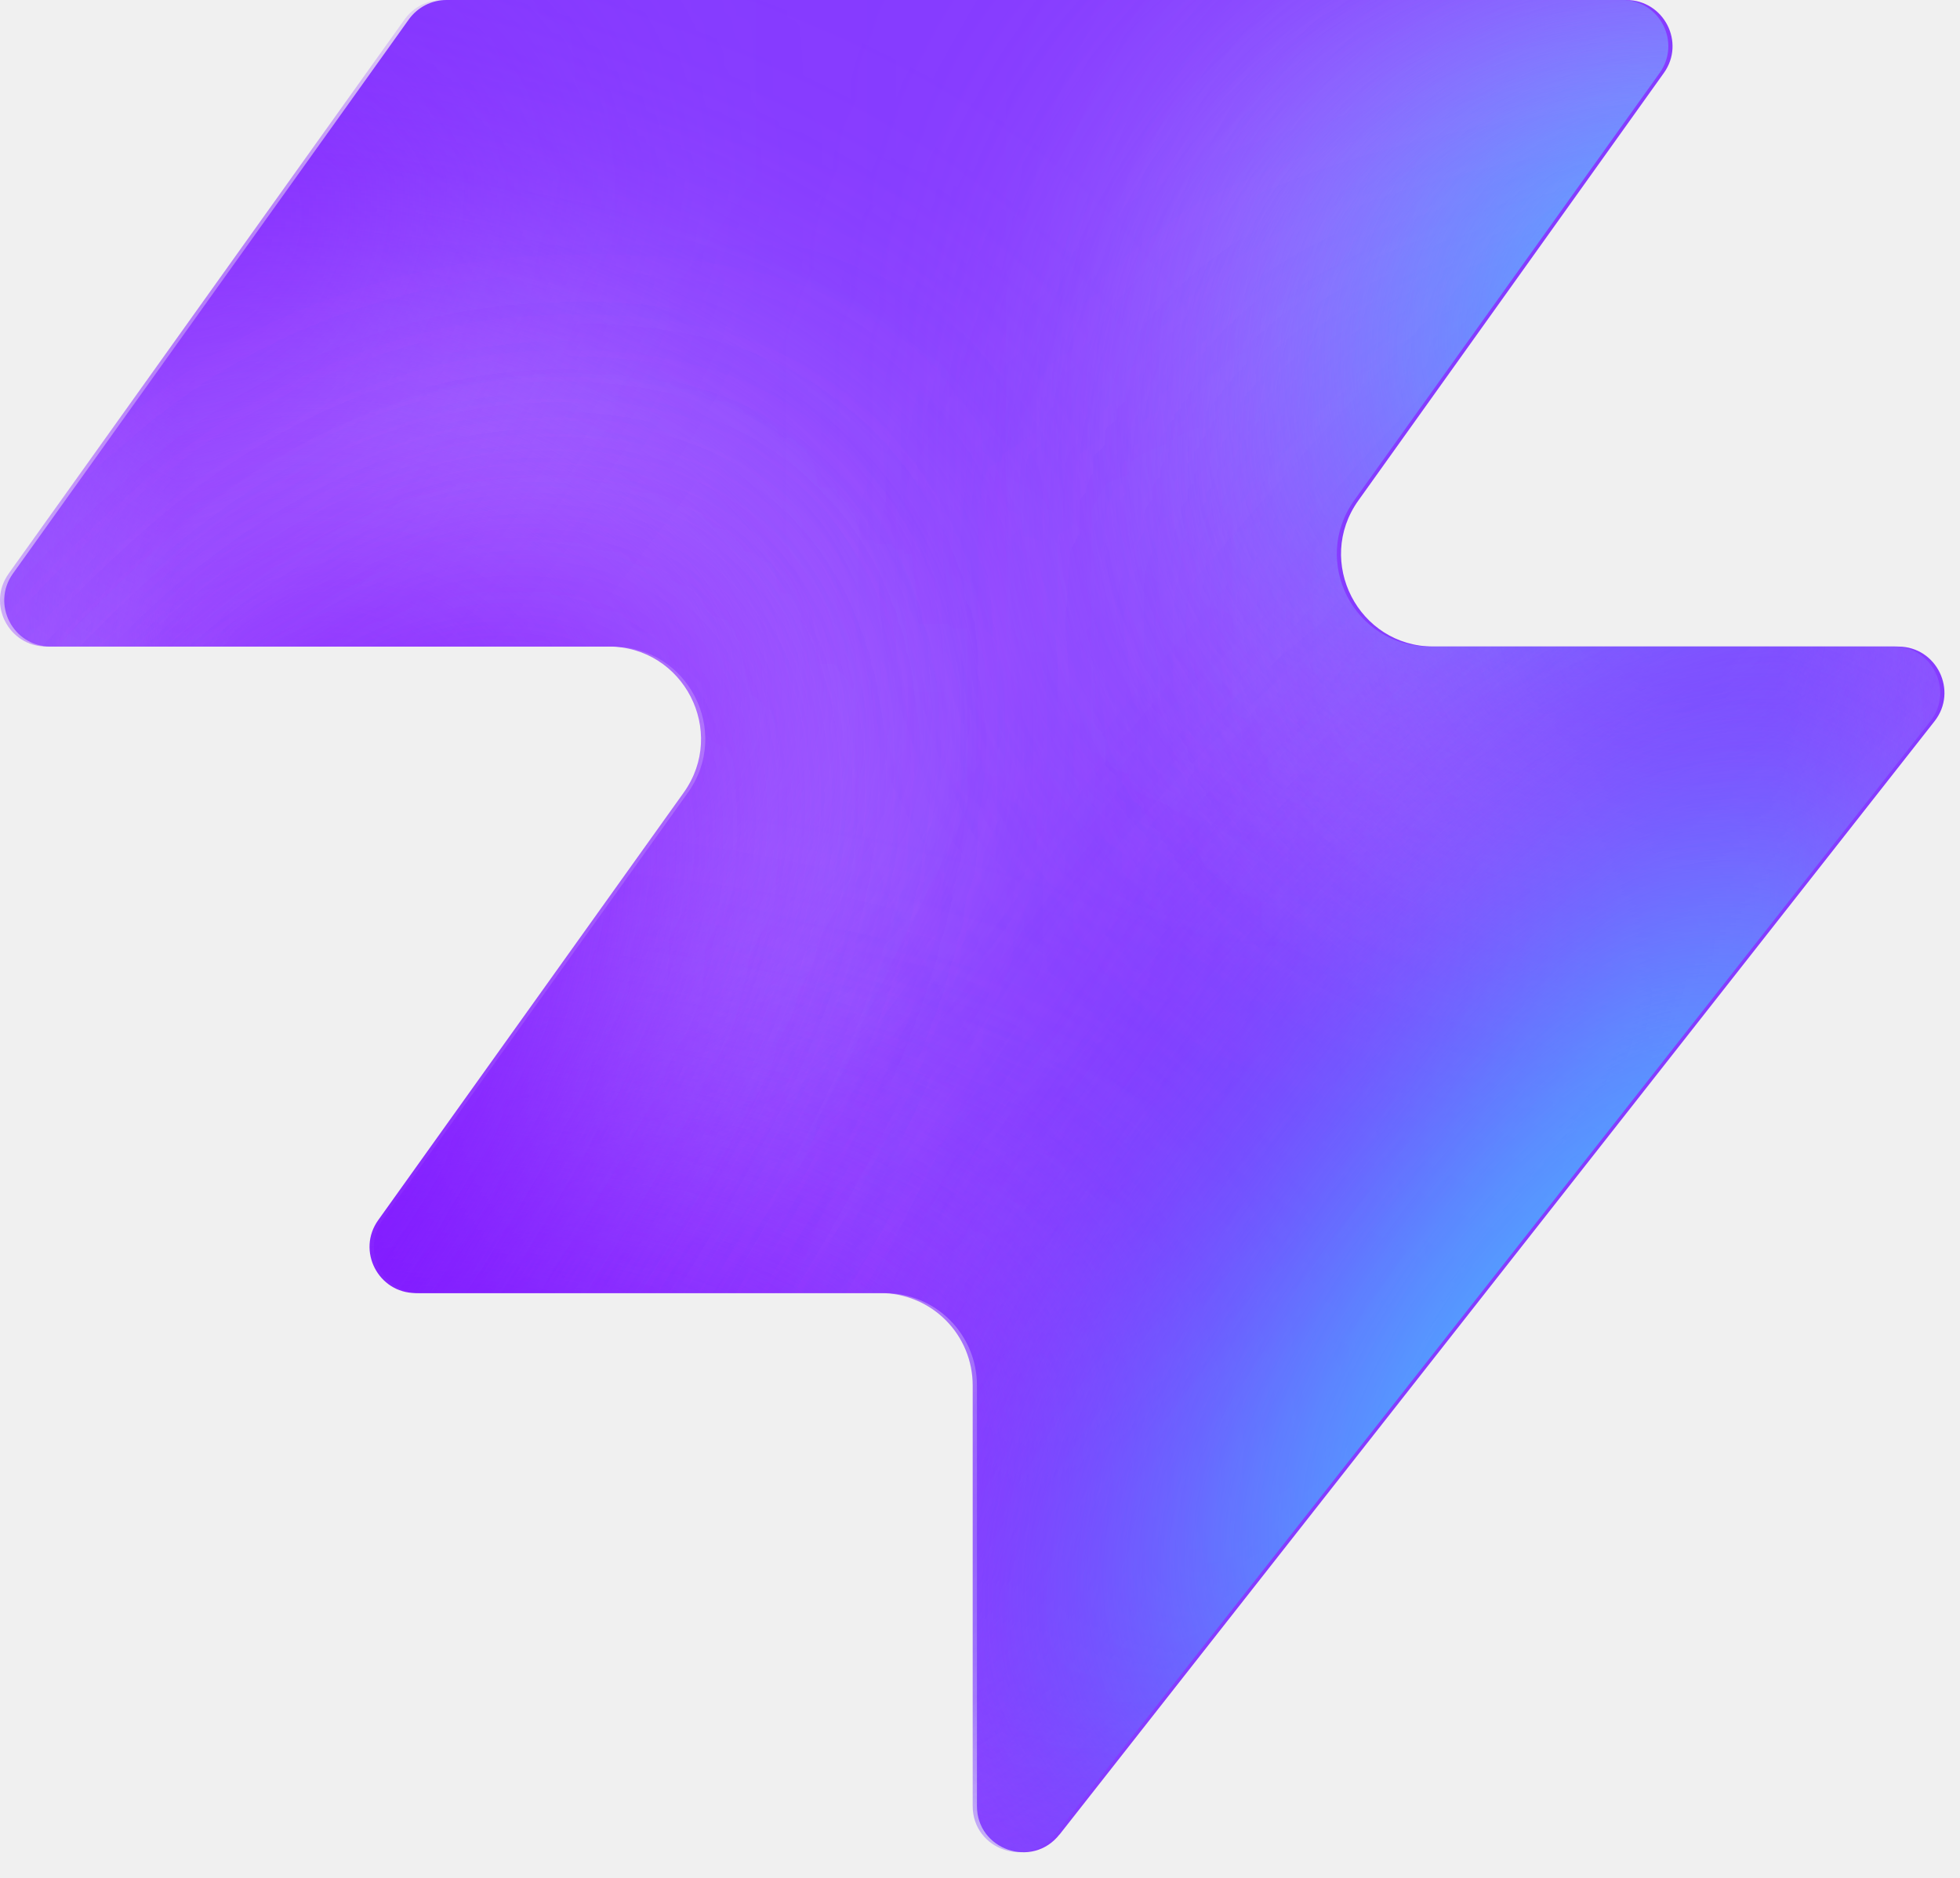
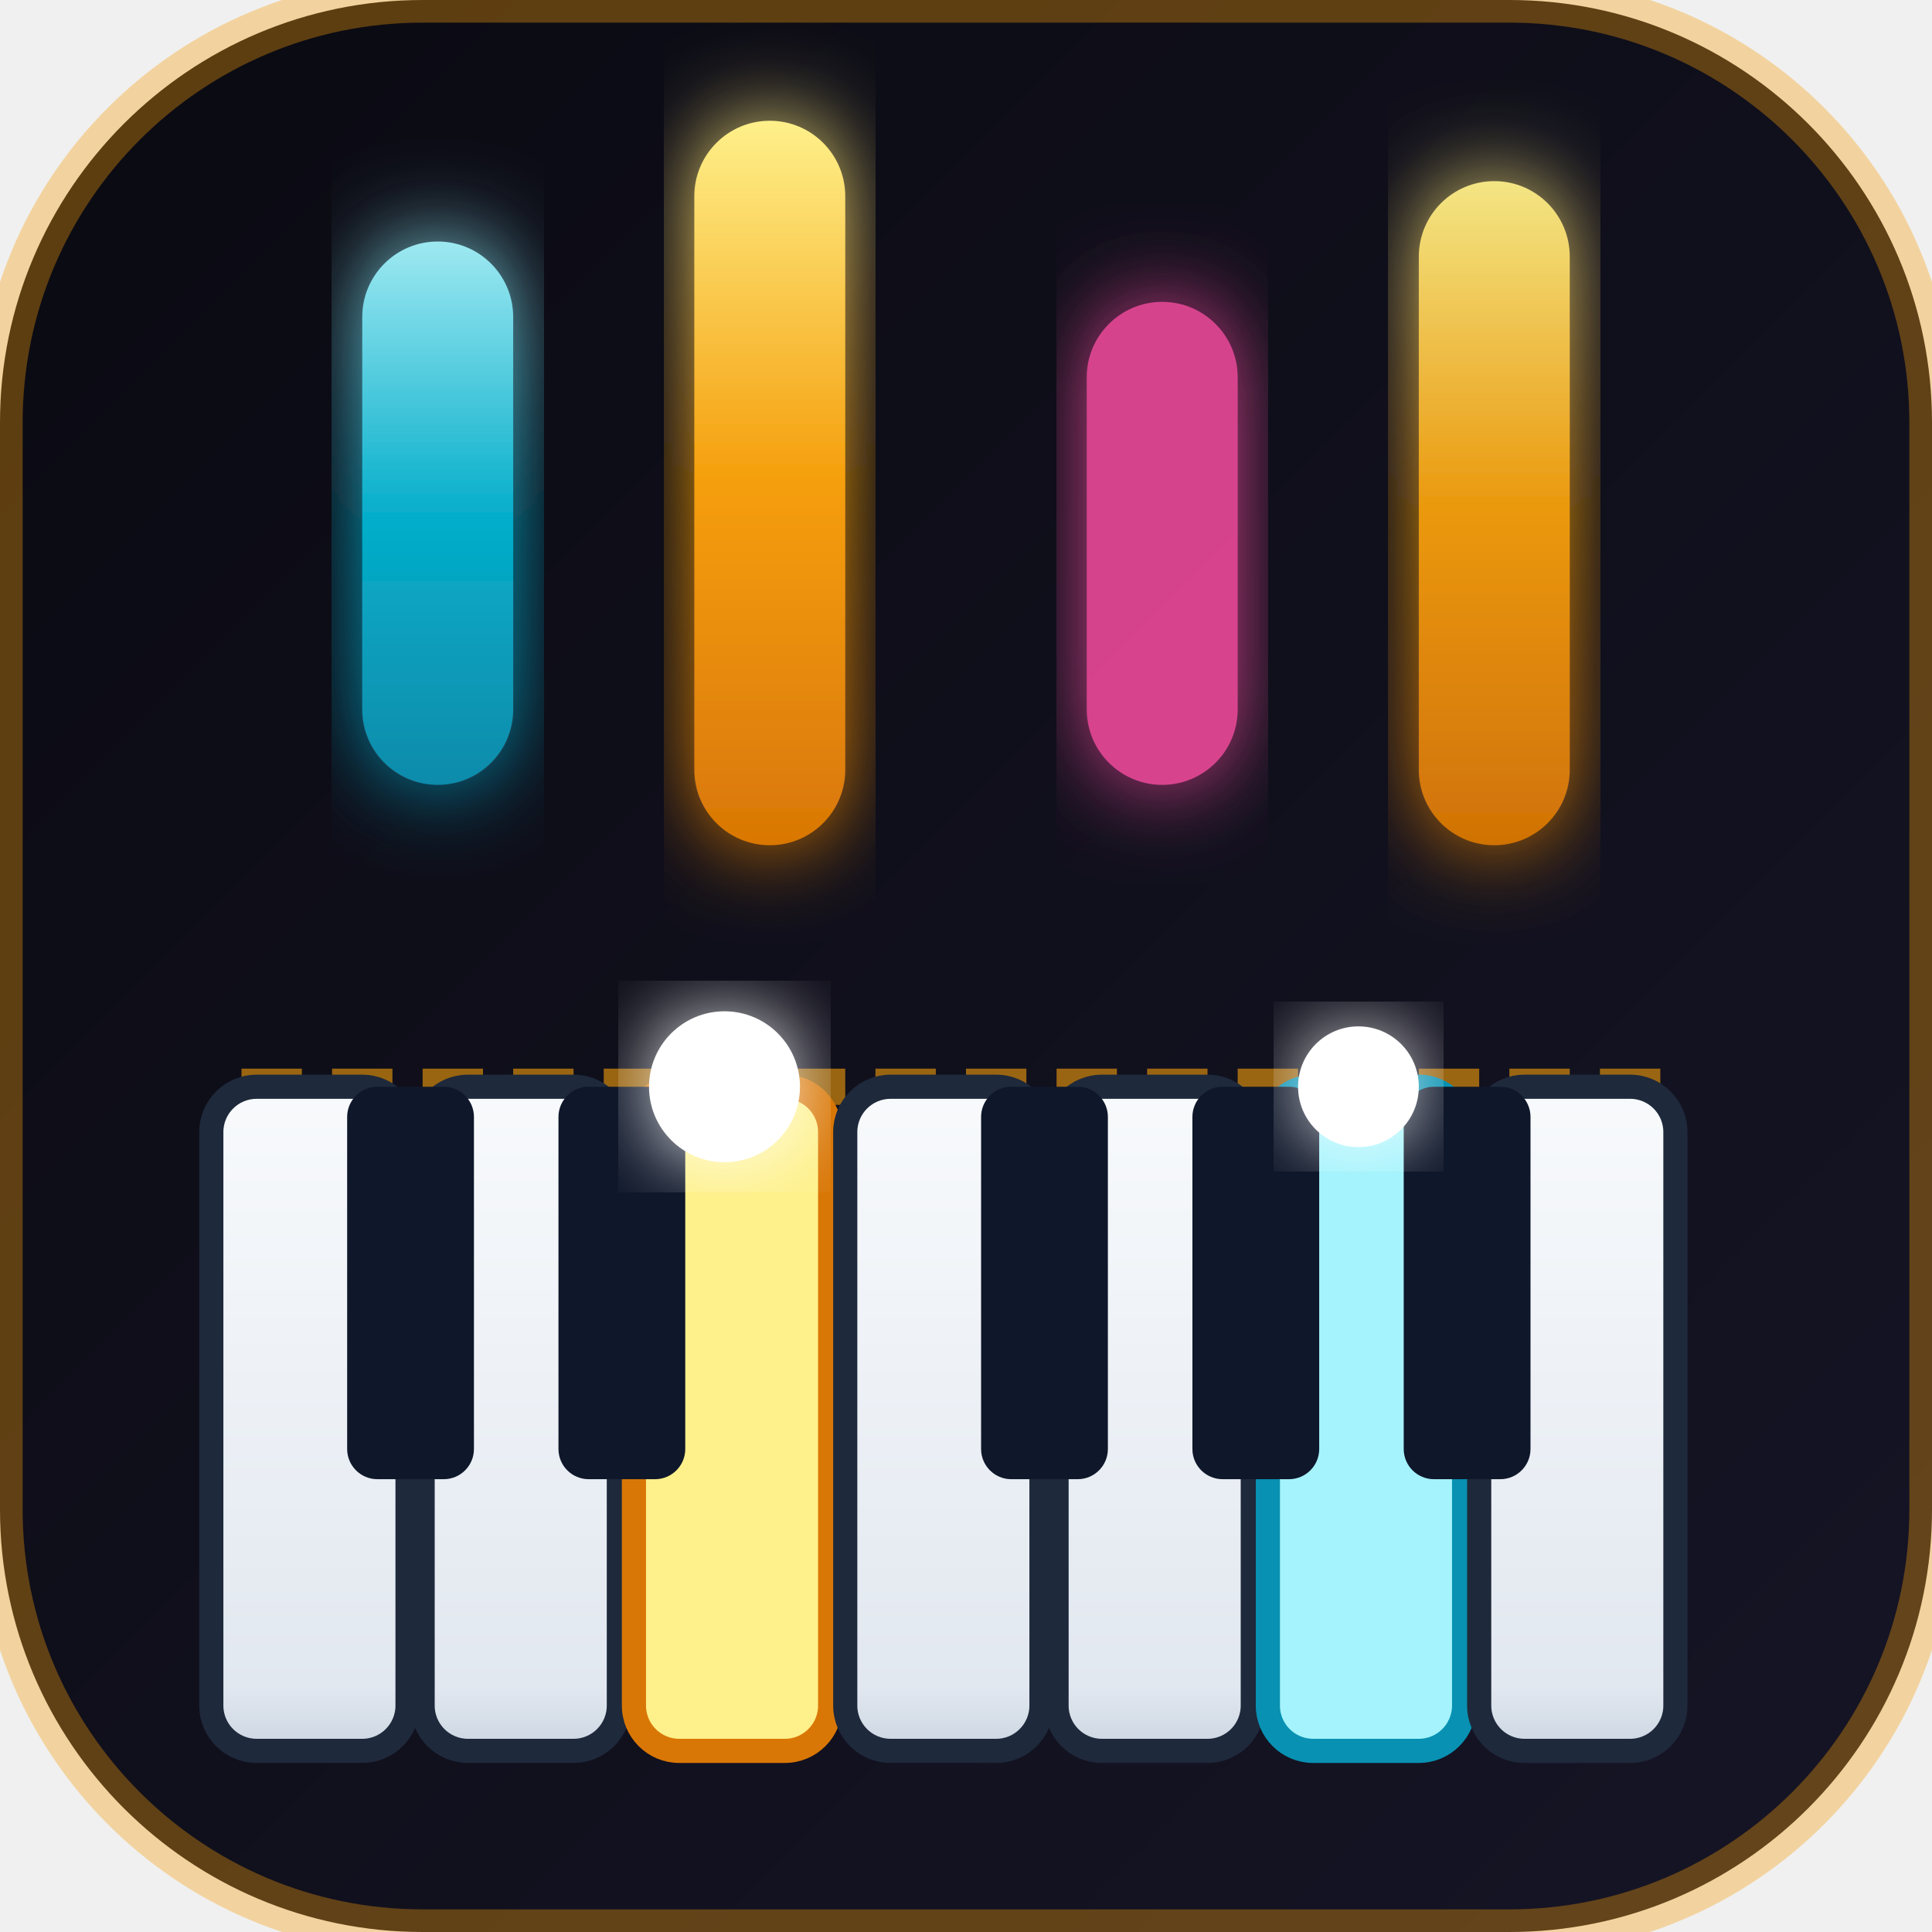
- <svg xmlns="http://www.w3.org/2000/svg" width="48" height="46" fill="none" viewBox="0 0 48 46">
-   <path fill="#863bff" d="M25.946 44.938c-.664.845-2.021.375-2.021-.698V33.937a2.26 2.26 0 0 0-2.262-2.262H10.287c-.92 0-1.456-1.04-.92-1.788l7.48-10.471c1.07-1.497 0-3.578-1.842-3.578H1.237c-.92 0-1.456-1.04-.92-1.788L10.013.474c.214-.297.556-.474.92-.474h28.894c.92 0 1.456 1.04.92 1.788l-7.48 10.471c-1.07 1.498 0 3.579 1.842 3.579h11.377c.943 0 1.473 1.088.89 1.83L25.947 44.94z" style="fill:#863bff;fill:color(display-p3 .525 .23 1);fill-opacity:1" />
-   <mask id="a" width="48" height="46" x="0" y="0" maskUnits="userSpaceOnUse" style="mask-type:alpha">
-     <path fill="#000" d="M25.842 44.938c-.664.844-2.021.375-2.021-.698V33.937a2.26 2.26 0 0 0-2.262-2.262H10.183c-.92 0-1.456-1.04-.92-1.788l7.48-10.471c1.07-1.498 0-3.579-1.842-3.579H1.133c-.92 0-1.456-1.04-.92-1.787L9.91.473c.214-.297.556-.474.92-.474h28.894c.92 0 1.456 1.04.92 1.788l-7.48 10.471c-1.07 1.498 0 3.578 1.842 3.578h11.377c.943 0 1.473 1.088.89 1.832L25.843 44.94z" style="fill:#000;fill-opacity:1" />
-   </mask>
-   <g mask="url(#a)">
-     <g filter="url(#b)">
-       <ellipse cx="5.508" cy="14.704" fill="#ede6ff" rx="5.508" ry="14.704" style="fill:#ede6ff;fill:color(display-p3 .927 .903 1);fill-opacity:1" transform="matrix(.00324 1 1 -.00324 -4.47 31.516)" />
-     </g>
-     <g filter="url(#c)">
-       <ellipse cx="10.399" cy="29.851" fill="#ede6ff" rx="10.399" ry="29.851" style="fill:#ede6ff;fill:color(display-p3 .927 .903 1);fill-opacity:1" transform="matrix(.00324 1 1 -.00324 -39.328 7.883)" />
-     </g>
-     <g filter="url(#d)">
-       <ellipse cx="5.508" cy="30.487" fill="#7e14ff" rx="5.508" ry="30.487" style="fill:#7e14ff;fill:color(display-p3 .492 .077 1);fill-opacity:1" transform="rotate(89.814 -25.913 -14.639)scale(1 -1)" />
-     </g>
-     <g filter="url(#e)">
-       <ellipse cx="5.508" cy="30.599" fill="#7e14ff" rx="5.508" ry="30.599" style="fill:#7e14ff;fill:color(display-p3 .492 .077 1);fill-opacity:1" transform="rotate(89.814 -32.644 -3.334)scale(1 -1)" />
-     </g>
-     <g filter="url(#f)">
-       <ellipse cx="5.508" cy="30.599" fill="#7e14ff" rx="5.508" ry="30.599" style="fill:#7e14ff;fill:color(display-p3 .492 .077 1);fill-opacity:1" transform="matrix(.00324 1 1 -.00324 -34.34 30.47)" />
-     </g>
-     <g filter="url(#g)">
-       <ellipse cx="14.072" cy="22.078" fill="#ede6ff" rx="14.072" ry="22.078" style="fill:#ede6ff;fill:color(display-p3 .927 .903 1);fill-opacity:1" transform="rotate(93.35 24.506 48.493)scale(-1 1)" />
-     </g>
-     <g filter="url(#h)">
-       <ellipse cx="3.47" cy="21.501" fill="#7e14ff" rx="3.47" ry="21.501" style="fill:#7e14ff;fill:color(display-p3 .492 .077 1);fill-opacity:1" transform="rotate(89.009 28.708 47.59)scale(-1 1)" />
-     </g>
-     <g filter="url(#i)">
-       <ellipse cx="3.47" cy="21.501" fill="#7e14ff" rx="3.47" ry="21.501" style="fill:#7e14ff;fill:color(display-p3 .492 .077 1);fill-opacity:1" transform="rotate(89.009 28.708 47.59)scale(-1 1)" />
-     </g>
-     <g filter="url(#j)">
-       <ellipse cx=".387" cy="8.972" fill="#7e14ff" rx="4.407" ry="29.108" style="fill:#7e14ff;fill:color(display-p3 .492 .077 1);fill-opacity:1" transform="rotate(39.51 .387 8.972)" />
-     </g>
-     <g filter="url(#k)">
-       <ellipse cx="47.523" cy="-6.092" fill="#7e14ff" rx="4.407" ry="29.108" style="fill:#7e14ff;fill:color(display-p3 .492 .077 1);fill-opacity:1" transform="rotate(37.892 47.523 -6.092)" />
-     </g>
-     <g filter="url(#l)">
-       <ellipse cx="41.412" cy="6.333" fill="#47bfff" rx="5.971" ry="9.665" style="fill:#47bfff;fill:color(display-p3 .28 .748 1);fill-opacity:1" transform="rotate(37.892 41.412 6.333)" />
-     </g>
-     <g filter="url(#m)">
-       <ellipse cx="-1.879" cy="38.332" fill="#7e14ff" rx="4.407" ry="29.108" style="fill:#7e14ff;fill:color(display-p3 .492 .077 1);fill-opacity:1" transform="rotate(37.892 -1.88 38.332)" />
-     </g>
-     <g filter="url(#n)">
-       <ellipse cx="-1.879" cy="38.332" fill="#7e14ff" rx="4.407" ry="29.108" style="fill:#7e14ff;fill:color(display-p3 .492 .077 1);fill-opacity:1" transform="rotate(37.892 -1.88 38.332)" />
-     </g>
-     <g filter="url(#o)">
-       <ellipse cx="35.651" cy="29.907" fill="#7e14ff" rx="4.407" ry="29.108" style="fill:#7e14ff;fill:color(display-p3 .492 .077 1);fill-opacity:1" transform="rotate(37.892 35.651 29.907)" />
-     </g>
-     <g filter="url(#p)">
-       <ellipse cx="38.418" cy="32.4" fill="#47bfff" rx="5.971" ry="15.297" style="fill:#47bfff;fill:color(display-p3 .28 .748 1);fill-opacity:1" transform="rotate(37.892 38.418 32.4)" />
-     </g>
-   </g>
+ <svg xmlns="http://www.w3.org/2000/svg" viewBox="0 0 64 64" width="64" height="64">
  <defs>
-     <filter id="b" width="60.045" height="41.654" x="-19.77" y="16.149" color-interpolation-filters="sRGB" filterUnits="userSpaceOnUse">
-       <feFlood flood-opacity="0" result="BackgroundImageFix" />
-       <feBlend in="SourceGraphic" in2="BackgroundImageFix" result="shape" />
-       <feGaussianBlur result="effect1_foregroundBlur_2002_17158" stdDeviation="7.659" />
-     </filter>
-     <filter id="c" width="90.34" height="51.437" x="-54.613" y="-7.533" color-interpolation-filters="sRGB" filterUnits="userSpaceOnUse">
-       <feFlood flood-opacity="0" result="BackgroundImageFix" />
-       <feBlend in="SourceGraphic" in2="BackgroundImageFix" result="shape" />
-       <feGaussianBlur result="effect1_foregroundBlur_2002_17158" stdDeviation="7.659" />
-     </filter>
-     <filter id="d" width="79.355" height="29.4" x="-49.64" y="2.03" color-interpolation-filters="sRGB" filterUnits="userSpaceOnUse">
-       <feFlood flood-opacity="0" result="BackgroundImageFix" />
-       <feBlend in="SourceGraphic" in2="BackgroundImageFix" result="shape" />
-       <feGaussianBlur result="effect1_foregroundBlur_2002_17158" stdDeviation="4.596" />
-     </filter>
-     <filter id="e" width="79.579" height="29.4" x="-45.045" y="20.029" color-interpolation-filters="sRGB" filterUnits="userSpaceOnUse">
-       <feFlood flood-opacity="0" result="BackgroundImageFix" />
-       <feBlend in="SourceGraphic" in2="BackgroundImageFix" result="shape" />
-       <feGaussianBlur result="effect1_foregroundBlur_2002_17158" stdDeviation="4.596" />
-     </filter>
-     <filter id="f" width="79.579" height="29.4" x="-43.513" y="21.178" color-interpolation-filters="sRGB" filterUnits="userSpaceOnUse">
-       <feFlood flood-opacity="0" result="BackgroundImageFix" />
-       <feBlend in="SourceGraphic" in2="BackgroundImageFix" result="shape" />
-       <feGaussianBlur result="effect1_foregroundBlur_2002_17158" stdDeviation="4.596" />
-     </filter>
-     <filter id="g" width="74.749" height="58.852" x="15.756" y="-17.901" color-interpolation-filters="sRGB" filterUnits="userSpaceOnUse">
-       <feFlood flood-opacity="0" result="BackgroundImageFix" />
-       <feBlend in="SourceGraphic" in2="BackgroundImageFix" result="shape" />
-       <feGaussianBlur result="effect1_foregroundBlur_2002_17158" stdDeviation="7.659" />
-     </filter>
-     <filter id="h" width="61.377" height="25.362" x="23.548" y="2.284" color-interpolation-filters="sRGB" filterUnits="userSpaceOnUse">
-       <feFlood flood-opacity="0" result="BackgroundImageFix" />
-       <feBlend in="SourceGraphic" in2="BackgroundImageFix" result="shape" />
-       <feGaussianBlur result="effect1_foregroundBlur_2002_17158" stdDeviation="4.596" />
-     </filter>
-     <filter id="i" width="61.377" height="25.362" x="23.548" y="2.284" color-interpolation-filters="sRGB" filterUnits="userSpaceOnUse">
-       <feFlood flood-opacity="0" result="BackgroundImageFix" />
-       <feBlend in="SourceGraphic" in2="BackgroundImageFix" result="shape" />
-       <feGaussianBlur result="effect1_foregroundBlur_2002_17158" stdDeviation="4.596" />
-     </filter>
-     <filter id="j" width="56.045" height="63.649" x="-27.636" y="-22.853" color-interpolation-filters="sRGB" filterUnits="userSpaceOnUse">
-       <feFlood flood-opacity="0" result="BackgroundImageFix" />
-       <feBlend in="SourceGraphic" in2="BackgroundImageFix" result="shape" />
-       <feGaussianBlur result="effect1_foregroundBlur_2002_17158" stdDeviation="4.596" />
-     </filter>
-     <filter id="k" width="54.814" height="64.646" x="20.116" y="-38.415" color-interpolation-filters="sRGB" filterUnits="userSpaceOnUse">
-       <feFlood flood-opacity="0" result="BackgroundImageFix" />
-       <feBlend in="SourceGraphic" in2="BackgroundImageFix" result="shape" />
-       <feGaussianBlur result="effect1_foregroundBlur_2002_17158" stdDeviation="4.596" />
-     </filter>
-     <filter id="l" width="33.541" height="35.313" x="24.641" y="-11.323" color-interpolation-filters="sRGB" filterUnits="userSpaceOnUse">
-       <feFlood flood-opacity="0" result="BackgroundImageFix" />
-       <feBlend in="SourceGraphic" in2="BackgroundImageFix" result="shape" />
-       <feGaussianBlur result="effect1_foregroundBlur_2002_17158" stdDeviation="4.596" />
-     </filter>
-     <filter id="m" width="54.814" height="64.646" x="-29.286" y="6.009" color-interpolation-filters="sRGB" filterUnits="userSpaceOnUse">
-       <feFlood flood-opacity="0" result="BackgroundImageFix" />
-       <feBlend in="SourceGraphic" in2="BackgroundImageFix" result="shape" />
-       <feGaussianBlur result="effect1_foregroundBlur_2002_17158" stdDeviation="4.596" />
-     </filter>
-     <filter id="n" width="54.814" height="64.646" x="-29.286" y="6.009" color-interpolation-filters="sRGB" filterUnits="userSpaceOnUse">
-       <feFlood flood-opacity="0" result="BackgroundImageFix" />
-       <feBlend in="SourceGraphic" in2="BackgroundImageFix" result="shape" />
-       <feGaussianBlur result="effect1_foregroundBlur_2002_17158" stdDeviation="4.596" />
-     </filter>
-     <filter id="o" width="54.814" height="64.646" x="8.244" y="-2.416" color-interpolation-filters="sRGB" filterUnits="userSpaceOnUse">
-       <feFlood flood-opacity="0" result="BackgroundImageFix" />
-       <feBlend in="SourceGraphic" in2="BackgroundImageFix" result="shape" />
-       <feGaussianBlur result="effect1_foregroundBlur_2002_17158" stdDeviation="4.596" />
-     </filter>
-     <filter id="p" width="39.409" height="43.623" x="18.713" y="10.588" color-interpolation-filters="sRGB" filterUnits="userSpaceOnUse">
-       <feFlood flood-opacity="0" result="BackgroundImageFix" />
-       <feBlend in="SourceGraphic" in2="BackgroundImageFix" result="shape" />
-       <feGaussianBlur result="effect1_foregroundBlur_2002_17158" stdDeviation="4.596" />
+     <linearGradient id="bgGrad" x1="0%" y1="0%" x2="100%" y2="100%">
+       <stop offset="0%" stop-color="#0a0a12" />
+       <stop offset="100%" stop-color="#161526" />
+     </linearGradient>
+     <linearGradient id="amberGlow" x1="0%" y1="0%" x2="0%" y2="100%">
+       <stop offset="0%" stop-color="#fef08a" />
+       <stop offset="50%" stop-color="#f59e0b" />
+       <stop offset="100%" stop-color="#d97706" />
+     </linearGradient>
+     <linearGradient id="cyanGlow" x1="0%" y1="0%" x2="0%" y2="100%">
+       <stop offset="0%" stop-color="#a5f3fc" />
+       <stop offset="50%" stop-color="#06b6d4" />
+       <stop offset="100%" stop-color="#0891b2" />
+     </linearGradient>
+     <linearGradient id="whiteKeyGrad" x1="0%" y1="0%" x2="0%" y2="100%">
+       <stop offset="0%" stop-color="#f8fafc" />
+       <stop offset="90%" stop-color="#e2e8f0" />
+       <stop offset="100%" stop-color="#cbd5e1" />
+     </linearGradient>
+     <filter id="glow" x="-20%" y="-20%" width="140%" height="140%">
+       <feGaussianBlur stdDeviation="1.5" result="blur" />
+       <feComposite in="SourceGraphic" in2="blur" operator="over" />
    </filter>
  </defs>
+   <rect width="64" height="64" rx="14" fill="url(#bgGrad)" stroke="#f59e0b" stroke-opacity="0.35" stroke-width="1.5" />
+   <rect x="12" y="8" width="5" height="18" rx="2.5" fill="url(#cyanGlow)" filter="url(#glow)" opacity="0.95" />
+   <rect x="23" y="4" width="5" height="24" rx="2.5" fill="url(#amberGlow)" filter="url(#glow)" opacity="1" />
+   <rect x="36" y="10" width="5" height="16" rx="2.5" fill="#ec4899" filter="url(#glow)" opacity="0.9" />
+   <rect x="47" y="6" width="5" height="22" rx="2.5" fill="url(#amberGlow)" filter="url(#glow)" opacity="0.95" />
+   <line x1="8" y1="36" x2="56" y2="36" stroke="#f59e0b" stroke-width="1.2" stroke-opacity="0.6" stroke-dasharray="2 1" />
+   <g id="keyboard" transform="translate(7, 36)">
+     <rect x="0" y="0" width="6.5" height="22" rx="1.5" fill="url(#whiteKeyGrad)" stroke="#1e293b" stroke-width="0.8" />
+     <rect x="7" y="0" width="6.5" height="22" rx="1.5" fill="url(#whiteKeyGrad)" stroke="#1e293b" stroke-width="0.8" />
+     <rect x="14" y="0" width="6.5" height="22" rx="1.5" fill="#fef08a" stroke="#d97706" stroke-width="0.8" />
+     <rect x="21" y="0" width="6.5" height="22" rx="1.5" fill="url(#whiteKeyGrad)" stroke="#1e293b" stroke-width="0.8" />
+     <rect x="28" y="0" width="6.5" height="22" rx="1.5" fill="url(#whiteKeyGrad)" stroke="#1e293b" stroke-width="0.8" />
+     <rect x="35" y="0" width="6.5" height="22" rx="1.5" fill="#a5f3fc" stroke="#0891b2" stroke-width="0.8" />
+     <rect x="42" y="0" width="6.5" height="22" rx="1.5" fill="url(#whiteKeyGrad)" stroke="#1e293b" stroke-width="0.8" />
+     <rect x="4.5" y="0" width="4.2" height="13" rx="1" fill="#0f172a" />
+     <rect x="11.5" y="0" width="4.2" height="13" rx="1" fill="#0f172a" />
+     <rect x="25.5" y="0" width="4.2" height="13" rx="1" fill="#0f172a" />
+     <rect x="32.5" y="0" width="4.2" height="13" rx="1" fill="#0f172a" />
+     <rect x="39.5" y="0" width="4.2" height="13" rx="1" fill="#0f172a" />
+   </g>
+   <circle cx="24" cy="36" r="2.5" fill="#ffffff" filter="url(#glow)" />
+   <circle cx="45" cy="36" r="2" fill="#ffffff" filter="url(#glow)" />
</svg>
